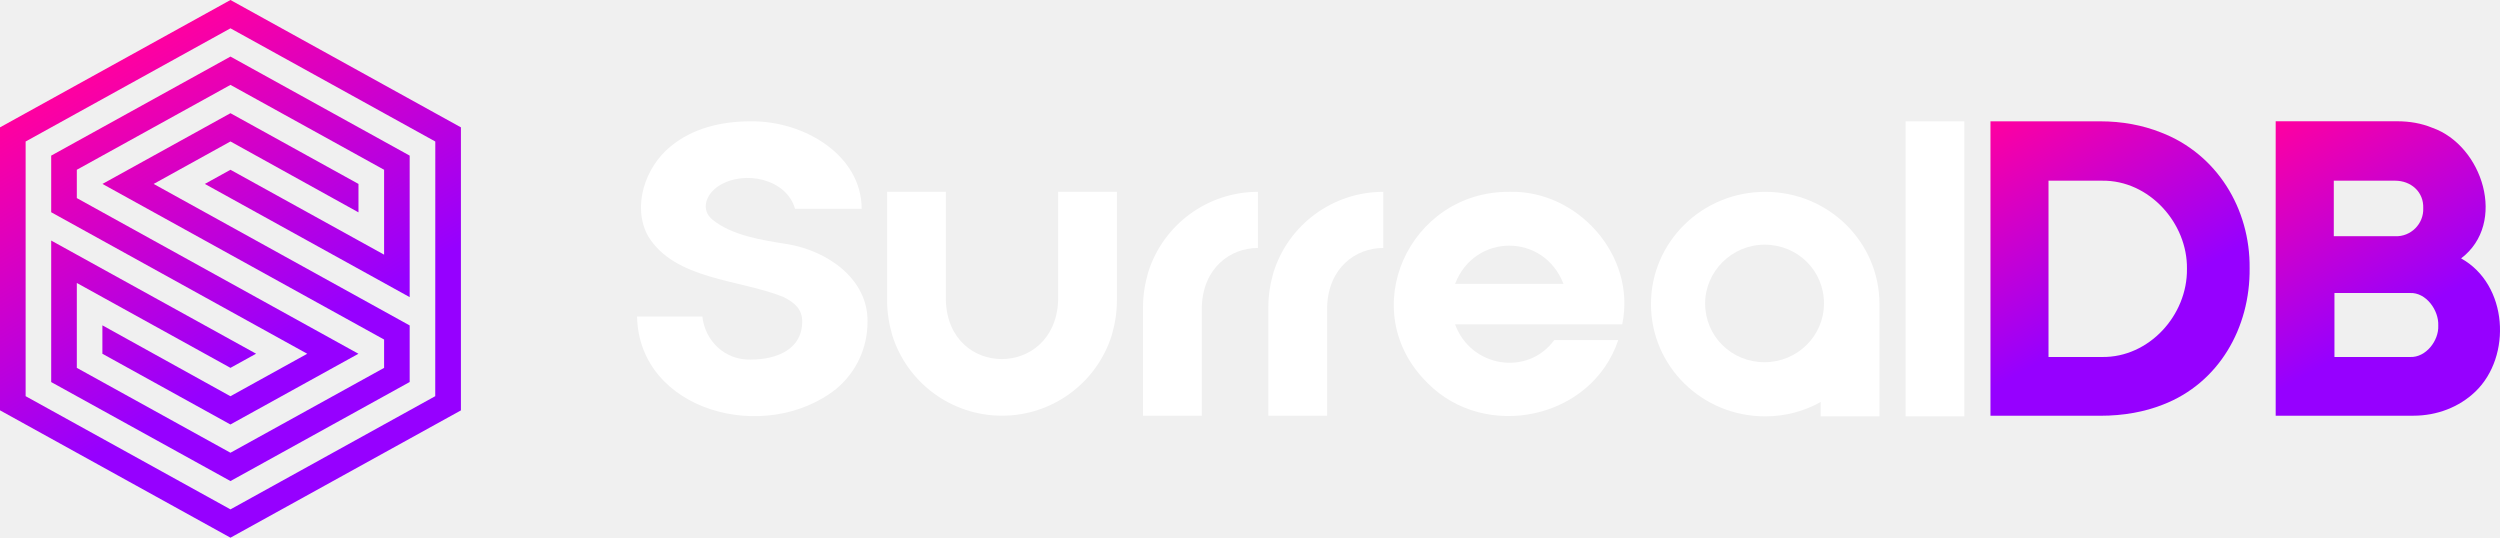
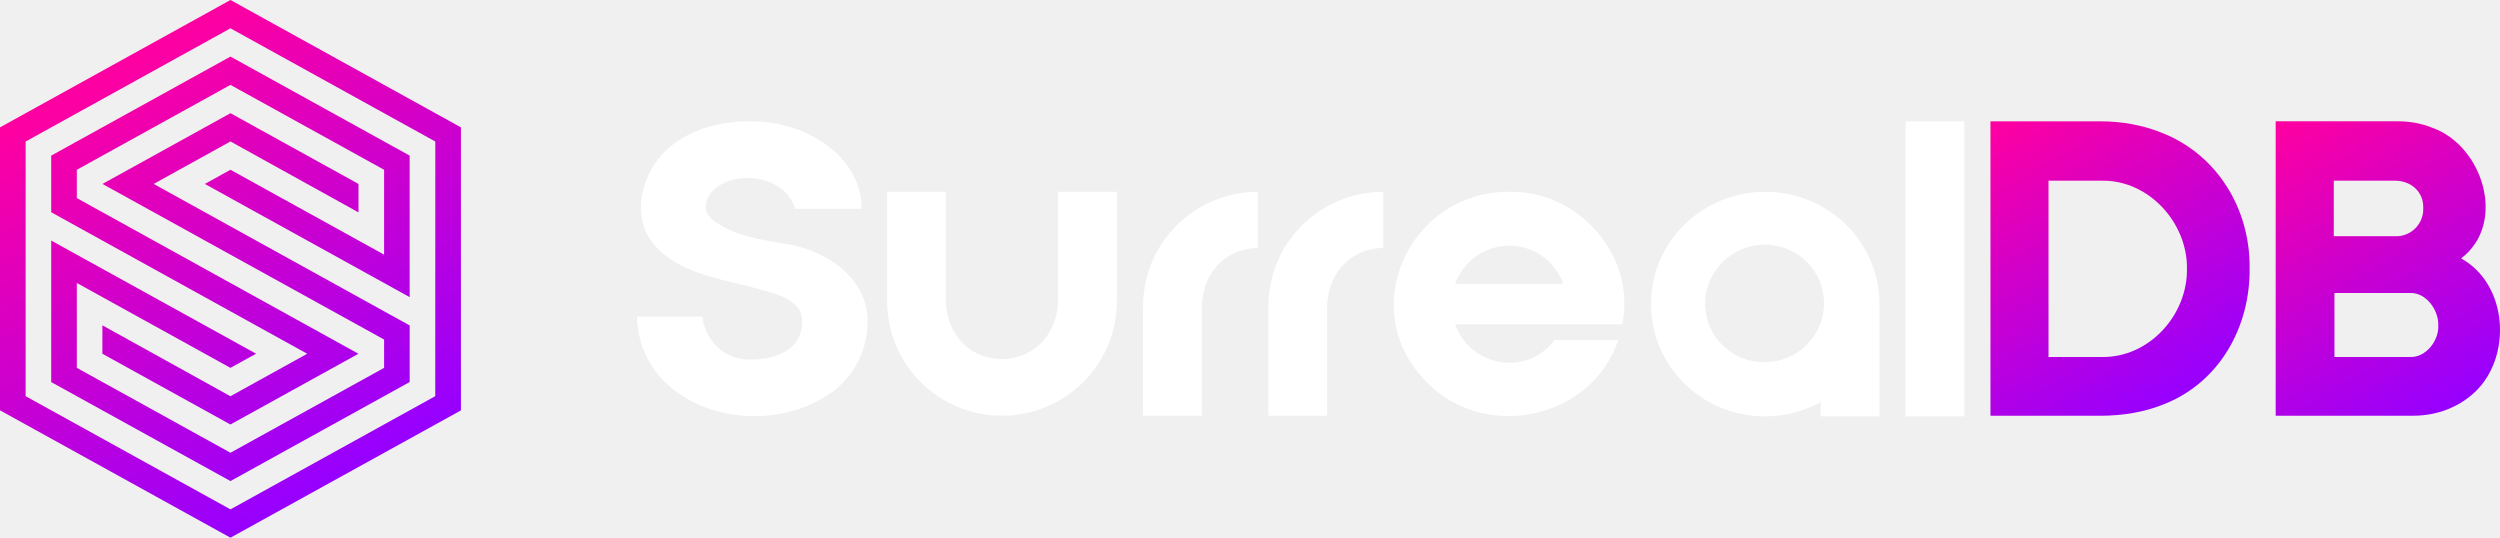
<svg xmlns="http://www.w3.org/2000/svg" version="1.1" id="SurrealDB" x="0px" y="0px" viewBox="0 0 4556.1 979.9" style="enable-background:new 0 0 4556.1 979.9;" xml:space="preserve">
  <style type="text/css">
	.st0{fill:#FFFFFF;}
	.st1{fill:url(#SVGID_1_);}
- 	.st2{fill:url(#SVGID_00000072275892952965696660000002198931263712404412_);}
- 	.st3{fill:url(#SVGID_00000120520619876829179690000015698931029936225437_);}
+ 	.st2{fill:url(#SVGID_00000054244985030217544030000004430828414475352227_);}
+ 	.st3{fill:url(#SVGID_00000016040627149832931910000017239493820188398771_);}
</style>
-   <g>
-     <path class="st0" d="M1433.5,444.7c75,11.9,148.7,64.2,147.5,141.6c0,47.6-20.2,91.6-57.1,122.5c-129.7,102.4-359.3,40.5-362.9-132   h119c4.8,44,40.5,79.7,88,78.5c50,0,94-20.2,94-69c0-22.6-13.1-34.5-34.5-45.2c-79.7-32.1-197.5-30.9-246.3-110.6   c-29.7-53.5-5.9-126.1,41.6-164.2c39.3-32.1,90.4-45.2,145.2-45.2c97.6-1.2,202.3,61.9,202.3,159.4h-121.4   c-15.5-54.7-92.8-71.4-139.2-41.6c-23.8,15.5-33.3,44-10.7,61.9C1334.7,429.3,1388.3,437.6,1433.5,444.7z" />
-     <path class="st0" d="M2750.6,349.6c123.7-3.6,232,115.4,205.8,241.5h-304.6c28.6,78.5,132.1,95.2,180.8,28.6h116.6   c-48.8,145.2-242.7,184.4-347.4,78.5C2467.4,566.1,2568.5,348.4,2750.6,349.6z M2849.3,517.3c-35.7-92.8-161.8-92.8-197.5,0H2849.3   z" />
-     <path class="st0" d="M3472.8,221.1h107.1v537.7h-107.1V221.1z" />
-     <linearGradient id="SVGID_1_" gradientUnits="userSpaceOnUse" x1="3647.214" y1="761.863" x2="3950.82" y2="1287.724" gradientTransform="matrix(1 0 0 1 0 -552.1448)">
-       <stop offset="0" style="stop-color:#FF00A0" />
-       <stop offset="0.7" style="stop-color:#9600FF" />
-     </linearGradient>
-     <path class="st1" d="M3938,241.3c-33.3-13.1-70.2-20.2-110.6-20.2h-199.9v536.6h199.9c42.8,0,80.9-7.1,114.2-20.2   c102.3-39.3,159.4-140.4,158.2-248.7C4101,380.5,4040.3,280.5,3938,241.3z M3830.9,650.6h-97.6V329.3h97.6   c85.7-1.2,155.9,77.3,154.7,160.6C3986.7,574.4,3916.5,651.8,3830.9,650.6z" />
-     <linearGradient id="SVGID_00000044897235292309209310000002664235105654996670_" gradientUnits="userSpaceOnUse" x1="4149.681" y1="771.77" x2="4456.185" y2="1302.654" gradientTransform="matrix(1 0 0 1 0 -552.1448)">
-       <stop offset="0" style="stop-color:#FF00A0" />
-       <stop offset="0.7" style="stop-color:#9600FF" />
-     </linearGradient>
-     <path style="fill:url(#SVGID_00000044897235292309209310000002664235105654996670_);" d="M4485.2,470.9   c84.5-64.2,39.3-205.8-52.4-238c-20.2-8.3-41.6-11.9-64.2-11.9h-221.3v536.6c13.1,0,251,0,251,0c42.8,0,83.3-15.5,113-44   C4578.1,649.4,4570.9,518.5,4485.2,470.9z M4253.2,329.3H4365c28.6,0,52.3,20.2,51.2,50c1.2,28.6-22.6,52.4-51.2,51.2h-111.8V329.3   z M4392.4,650.6h-138V534h138c28.6-1.2,52.4,30.9,51.2,59.5C4444.8,620.8,4421,651.8,4392.4,650.6z" />
-     <path class="st0" d="M1928.4,374.5v173.7c-5.9,141.6-199.9,141.6-204.6,0c0-15.5,0-189.2,0-198.7h-107.1v198.7   c0,21.4,3.6,42.8,9.5,63.1c27.4,86.9,108.3,146.3,199.9,146.3s172.5-59.5,199.9-146.3c5.9-20.2,9.5-41.6,9.5-63.1V349.6h-107.1   L1928.4,374.5L1928.4,374.5z" />
-     <path class="st0" d="M3425.2,554.2c0-113-92.8-204.6-208.2-204.6s-208.2,91.6-208.2,204.6s92.7,204.6,208.2,204.6   c36.9,0,71.4-9.5,101.1-26.2v26.2h107.1L3425.2,554.2L3425.2,554.2L3425.2,554.2z M3215.8,660.1c-60.7,0-108.3-47.6-108.3-107.1   c0-58.3,48.8-107.1,108.3-107.1c60.7,0,108.3,47.6,108.3,107.1S3275.2,660.1,3215.8,660.1z" />
-     <path class="st0" d="M2292.5,349.6c-91.6,0-172.5,59.5-199.9,146.3c-5.9,20.2-9.5,41.6-9.5,63.1v198.7l0,0h107.1   c0,0,0-190.3,0-198.7c2.4-71.4,52.4-107.1,102.3-107.1L2292.5,349.6L2292.5,349.6z" />
-     <path class="st0" d="M2520.9,349.6c-91.6,0-172.5,59.5-199.9,146.3c-5.9,20.2-9.5,41.6-9.5,63.1v198.7l0,0h107.1   c0,0,0-190.3,0-198.7c2.4-71.4,52.3-107.1,102.3-107.1L2520.9,349.6L2520.9,349.6z" />
-     <linearGradient id="SVGID_00000142150960084608182300000009321079448731348114_" gradientUnits="userSpaceOnUse" x1="203.348" y1="867.303" x2="636.696" y2="116.722" gradientTransform="matrix(1 0 0 -1 0 982)">
-       <stop offset="0" style="stop-color:#FF00A0" />
-       <stop offset="0.7" style="stop-color:#9600FF" />
-     </linearGradient>
-     <path style="fill:url(#SVGID_00000142150960084608182300000009321079448731348114_);" d="M746.6,593.1L280,335.2l140-77.4   L653.3,387v-51.8L420,206.3c-34.7,19.2-202.4,111.9-233.3,128.9c28.7,15.9,330.1,182.4,513.3,283.6v51.6   c-24.9,13.8-280,154.7-280,154.7C350.2,786.6,209.7,709,140,670.4V515.7l280,154.7l0,0l46.7-25.8L93.3,438.4v257.9L420,876.7   c32.2-17.8,302.8-167.3,326.6-180.5l0,0V593.1L746.6,593.1z M420,0L0,232.1v515.7l420,232.1l420-232V232.1L420,0z M793.2,722   L793.2,722L420,928.3L46.7,722V257.9l0,0L420,51.6l373.3,206.3L793.2,722L793.2,722z M93.3,283.6v103.2l466.6,257.9l-140,77.4   L186.6,592.9v51.8l233.3,128.9c34.7-19.2,202.4-111.9,233.3-128.9C624.5,628.8,323.2,462.3,140,361v-51.6   c24.9-13.8,280-154.7,280-154.7c69.7,38.6,210.2,116.2,280,154.7v154.7L420,309.4l0,0l-46.7,25.8l373.3,206.3V283.6L420,103.1   C387.7,121,117.2,270.5,93.3,283.6z" />
-   </g>
+   <path class="st0" d="M1433.5,444.7c75,11.9,148.7,64.2,147.5,141.6c0,47.6-20.2,91.6-57.1,122.5c-129.7,102.4-359.3,40.5-362.9-132  h119c4.8,44,40.5,79.7,88,78.5c50,0,94-20.2,94-69c0-22.6-13.1-34.5-34.5-45.2c-79.7-32.1-197.5-30.9-246.3-110.6  c-29.7-53.5-5.9-126.1,41.6-164.2c39.3-32.1,90.4-45.2,145.2-45.2c97.6-1.2,202.3,61.9,202.3,159.4h-121.4  c-15.5-54.7-92.8-71.4-139.2-41.6c-23.8,15.5-33.3,44-10.7,61.9C1334.7,429.3,1388.3,437.6,1433.5,444.7z" />
+   <path class="st0" d="M2750.6,349.6c123.7-3.6,232,115.4,205.8,241.5h-304.6c28.6,78.5,132.1,95.2,180.8,28.6h116.6  c-48.8,145.2-242.7,184.4-347.4,78.5C2467.4,566.1,2568.5,348.4,2750.6,349.6z M2849.3,517.3c-35.7-92.8-161.8-92.8-197.5,0H2849.3z  " />
+   <path class="st0" d="M3472.8,221.1h107.1v537.7h-107.1V221.1z" />
+   <linearGradient id="SVGID_1_" gradientUnits="userSpaceOnUse" x1="3647.214" y1="220.137" x2="3950.82" y2="-305.724" gradientTransform="matrix(1 0 0 -1 0 429.8552)">
+     <stop offset="0" style="stop-color:#FF00A0" />
+     <stop offset="1" style="stop-color:#9600FF" />
+   </linearGradient>
+   <path class="st1" d="M3938,241.3c-33.3-13.1-70.2-20.2-110.6-20.2h-199.9v536.6h199.9c42.8,0,80.9-7.1,114.2-20.2  c102.3-39.3,159.4-140.4,158.2-248.7C4101,380.5,4040.3,280.5,3938,241.3z M3830.9,650.6h-97.6V329.3h97.6  c85.7-1.2,155.9,77.3,154.7,160.6C3986.7,574.4,3916.5,651.8,3830.9,650.6z" />
+   <linearGradient id="SVGID_00000121266733976011570930000017853447358616690314_" gradientUnits="userSpaceOnUse" x1="4149.681" y1="210.229" x2="4456.186" y2="-320.654" gradientTransform="matrix(1 0 0 -1 0 429.8552)">
+     <stop offset="0" style="stop-color:#FF00A0" />
+     <stop offset="1" style="stop-color:#9600FF" />
+   </linearGradient>
+   <path style="fill:url(#SVGID_00000121266733976011570930000017853447358616690314_);" d="M4485.2,470.9  c84.5-64.2,39.3-205.8-52.4-238c-20.2-8.3-41.6-11.9-64.2-11.9h-221.3v536.6c13.1,0,251,0,251,0c42.8,0,83.3-15.5,113-44  C4578.1,649.4,4570.9,518.5,4485.2,470.9z M4253.2,329.3H4365c28.6,0,52.3,20.2,51.2,50c1.2,28.6-22.6,52.4-51.2,51.2h-111.8V329.3z   M4392.4,650.6h-138V534h138c28.6-1.2,52.4,30.9,51.2,59.5C4444.8,620.8,4421,651.8,4392.4,650.6z" />
+   <path class="st0" d="M1928.4,374.5v173.7c-5.9,141.6-199.9,141.6-204.6,0c0-15.5,0-189.2,0-198.7h-107.1v198.7  c0,21.4,3.6,42.8,9.5,63.1c27.4,86.9,108.3,146.3,199.9,146.3s172.5-59.5,199.9-146.3c5.9-20.2,9.5-41.6,9.5-63.1V349.6h-107.1  L1928.4,374.5L1928.4,374.5z" />
+   <path class="st0" d="M3425.2,554.2c0-113-92.8-204.6-208.2-204.6s-208.2,91.6-208.2,204.6s92.7,204.6,208.2,204.6  c36.9,0,71.4-9.5,101.1-26.2v26.2h107.1L3425.2,554.2L3425.2,554.2L3425.2,554.2z M3215.8,660.1c-60.7,0-108.3-47.6-108.3-107.1  c0-58.3,48.8-107.1,108.3-107.1c60.7,0,108.3,47.6,108.3,107.1S3275.2,660.1,3215.8,660.1z" />
+   <path class="st0" d="M2292.5,349.6c-91.6,0-172.5,59.5-199.9,146.3c-5.9,20.2-9.5,41.6-9.5,63.1v198.7l0,0h107.1  c0,0,0-190.3,0-198.7c2.4-71.4,52.4-107.1,102.3-107.1L2292.5,349.6L2292.5,349.6z" />
+   <path class="st0" d="M2520.9,349.6c-91.6,0-172.5,59.5-199.9,146.3c-5.9,20.2-9.5,41.6-9.5,63.1v198.7l0,0h107.1  c0,0,0-190.3,0-198.7c2.4-71.4,52.3-107.1,102.3-107.1L2520.9,349.6L2520.9,349.6z" />
+   <linearGradient id="SVGID_00000089536832839898102260000001476515106556987030_" gradientUnits="userSpaceOnUse" x1="203.348" y1="114.697" x2="636.696" y2="865.278">
+     <stop offset="0" style="stop-color:#FF00A0" />
+     <stop offset="1" style="stop-color:#9600FF" />
+   </linearGradient>
+   <path style="fill:url(#SVGID_00000089536832839898102260000001476515106556987030_);" d="M420,257.8L653.3,387v-51.8L420,206.3  c-34.7,19.2-202.4,111.9-233.3,128.9c28.7,15.9,330.1,182.4,513.3,283.6v51.6c-24.9,13.8-280,154.7-280,154.7  C350.2,786.6,209.7,709,140,670.4V515.7l280,154.7l46.7-25.8L93.3,438.4v257.9L420,876.7c32.2-17.8,302.8-167.3,326.6-180.5V593.1  L280,335.2L420,257.8z M93.3,283.6v103.2l466.6,257.9l-140,77.4L186.6,592.9v51.8l233.3,128.9c34.7-19.2,202.4-111.9,233.3-128.9  C624.5,628.8,323.2,462.3,140,361v-51.6c24.9-13.8,280-154.7,280-154.7c69.7,38.6,210.2,116.2,280,154.7v154.7L420,309.4l-46.7,25.8  l373.3,206.3V283.6L420,103.1C387.7,121,117.2,270.5,93.3,283.6z M420,0L0,232.1v515.7l420,232.1l420-232V232.1L420,0z M793.2,722  L420,928.3L46.7,722V257.9L420,51.6l373.3,206.3L793.2,722z" />
</svg>
